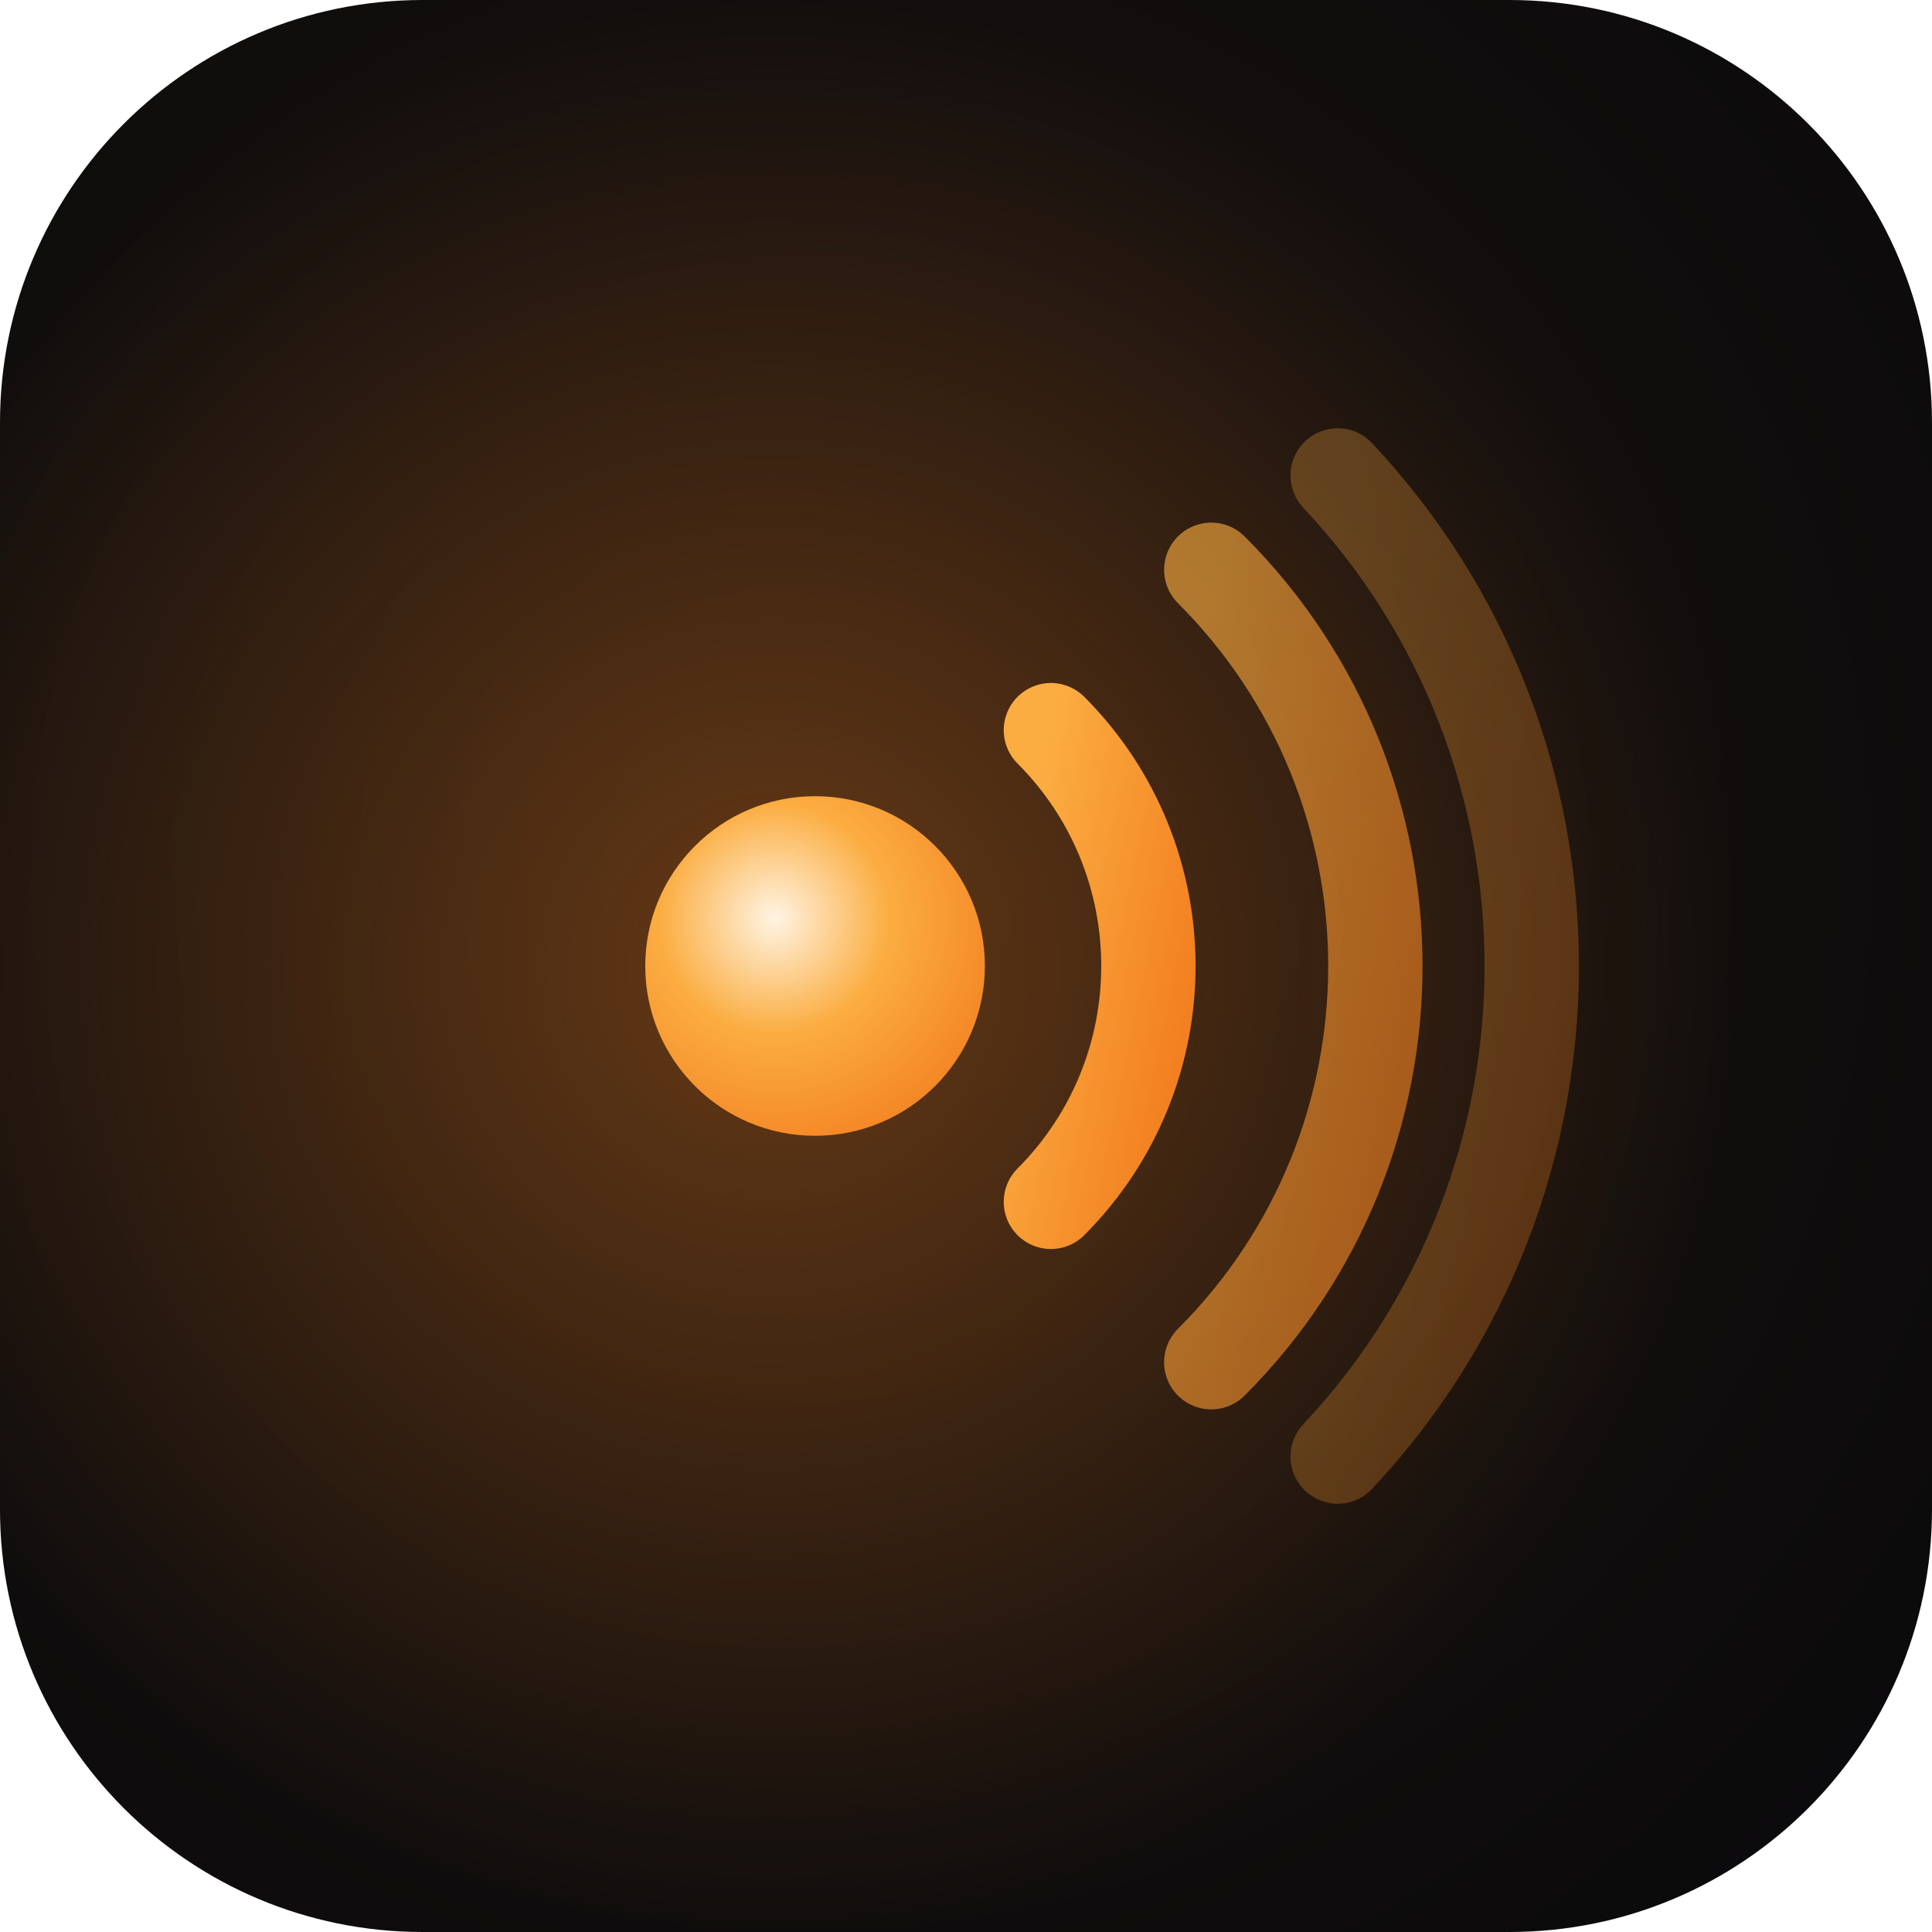
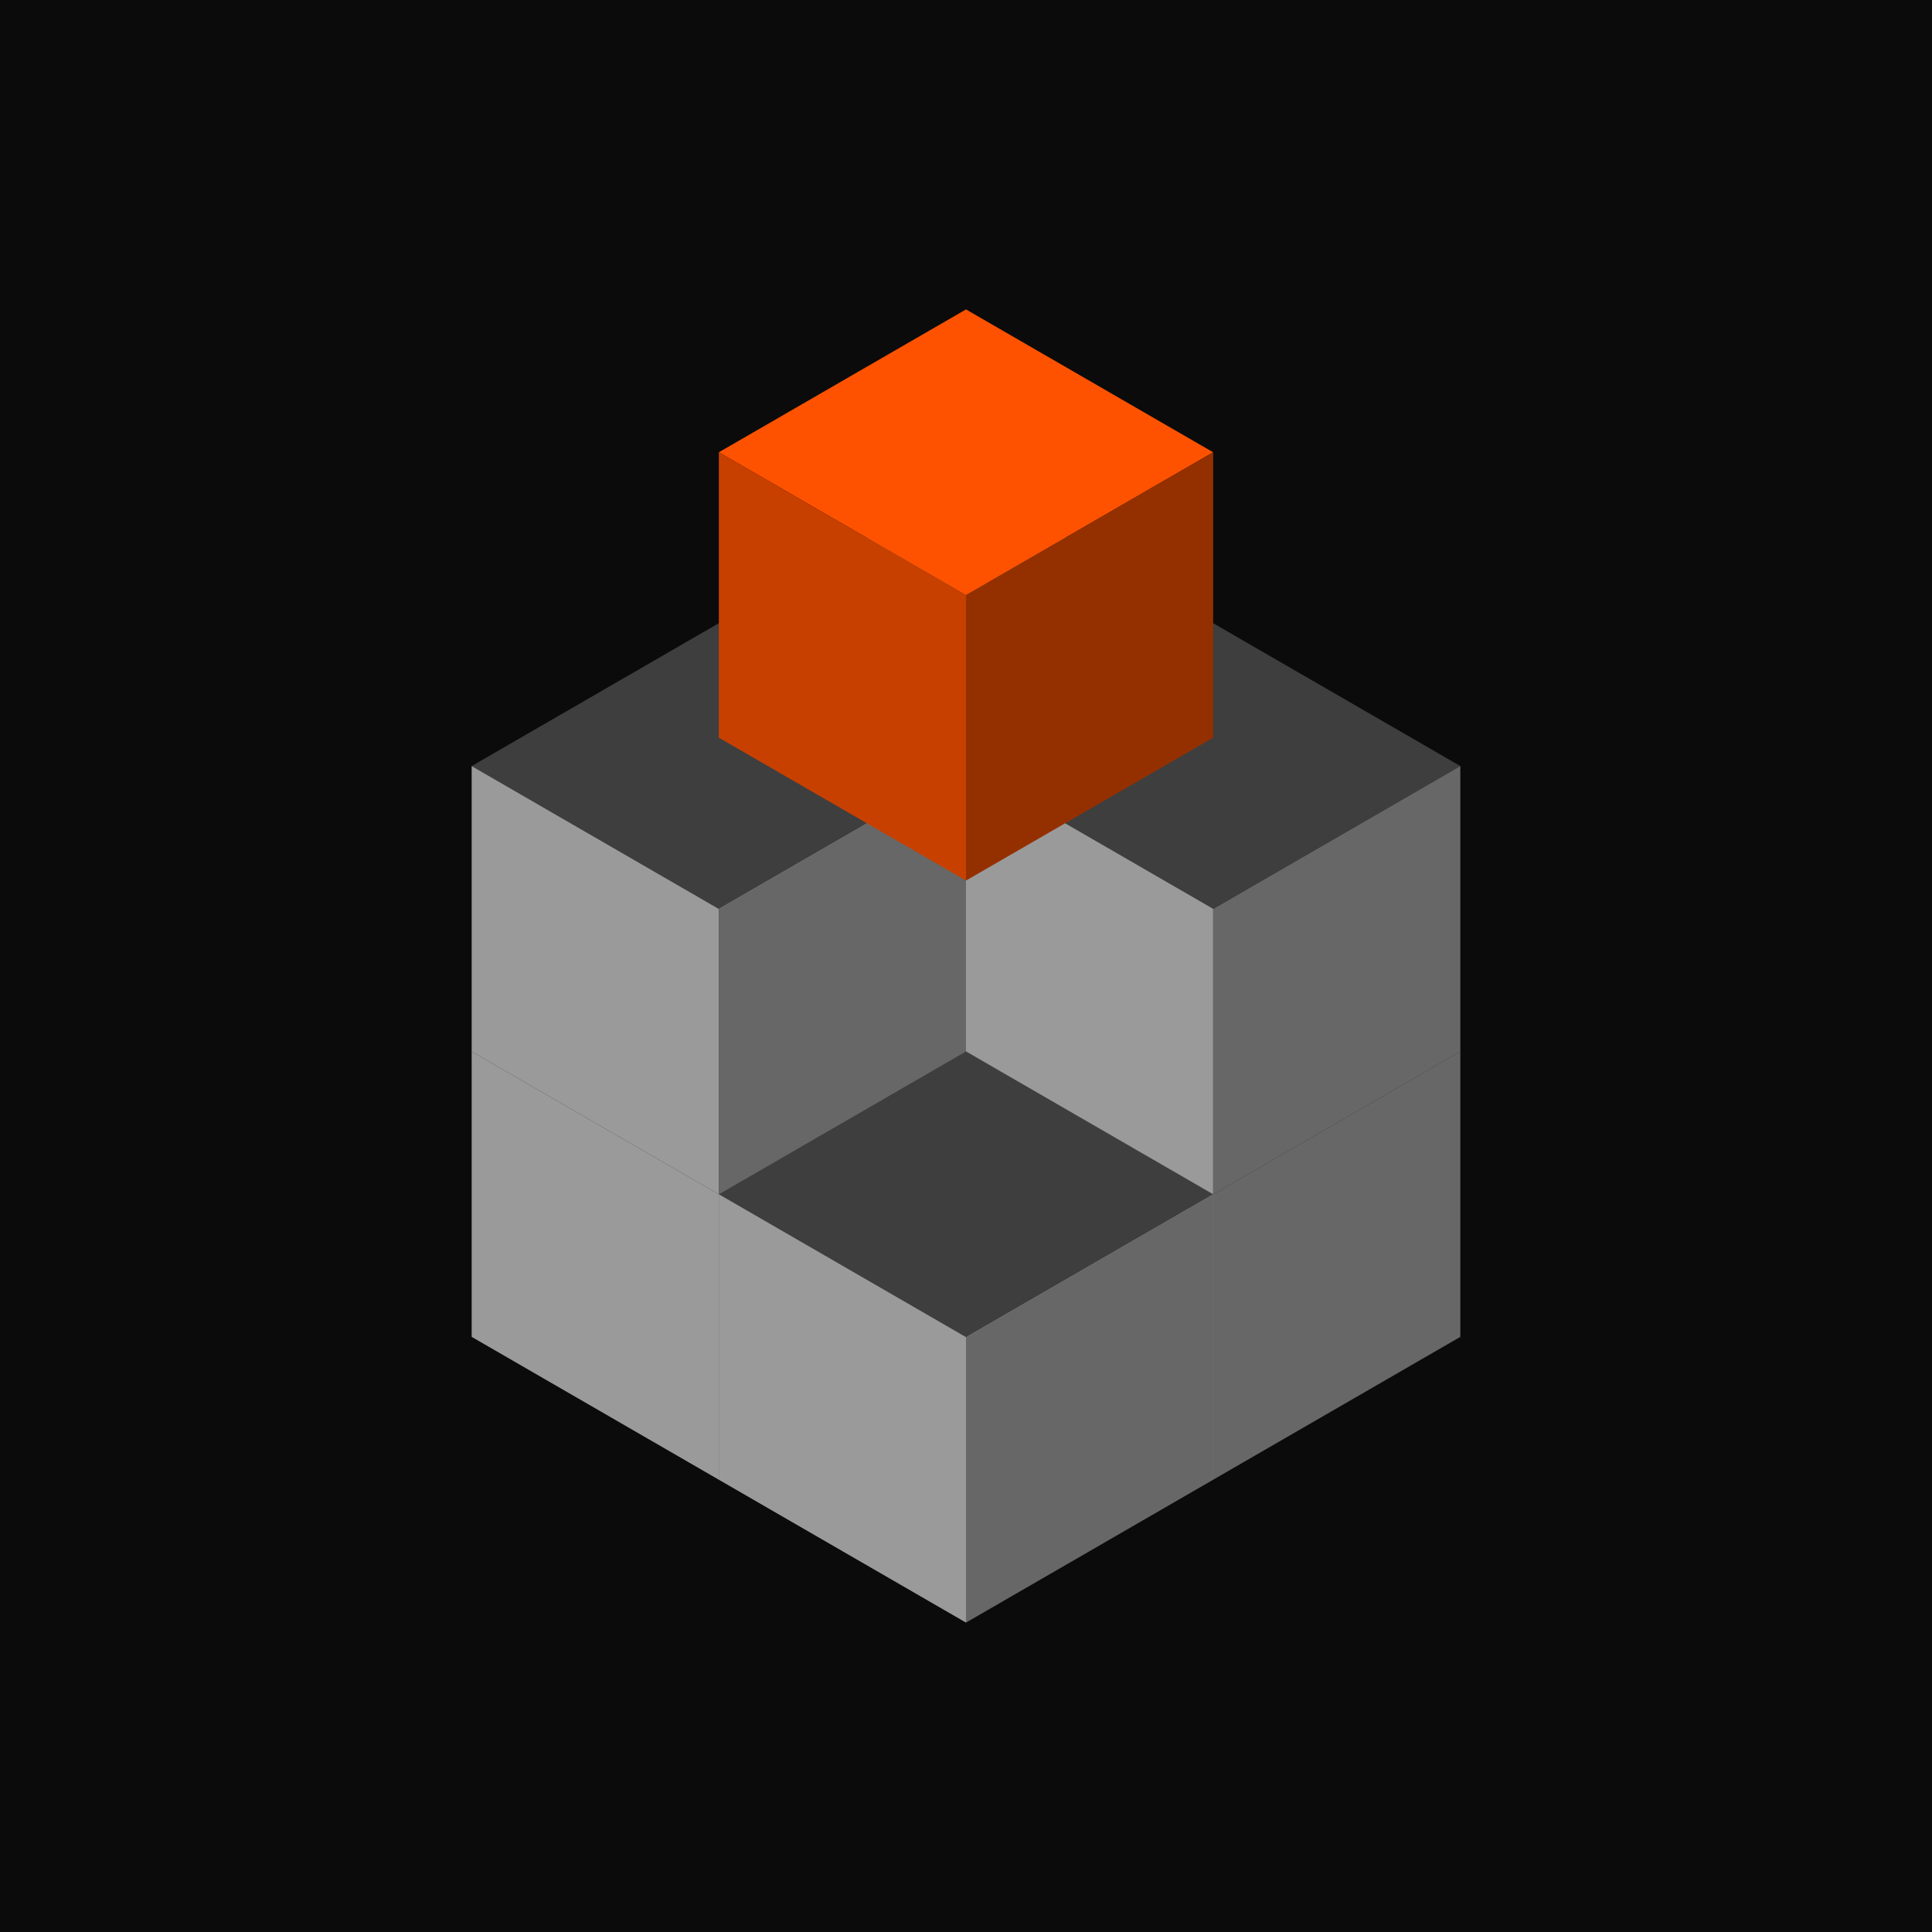
- <svg xmlns="http://www.w3.org/2000/svg" viewBox="0 0 512 512">
-   <defs>
-     <radialGradient id="bg" cx="0.42" cy="0.45" r="0.8">
-       <stop offset="0" stop-color="#1c1410" />
-       <stop offset="1" stop-color="#09090b" />
-     </radialGradient>
-     <radialGradient id="glow" cx="0.4" cy="0.5" r="0.5">
-       <stop offset="0" stop-color="#f38020" stop-opacity="0.35" />
-       <stop offset="1" stop-color="#f38020" stop-opacity="0" />
-     </radialGradient>
-     <radialGradient id="core" cx="0.38" cy="0.36" r="0.75">
-       <stop offset="0" stop-color="#fff4e3" />
-       <stop offset="0.45" stop-color="#fbad41" />
-       <stop offset="1" stop-color="#f38020" />
-     </radialGradient>
-     <linearGradient id="arc" x1="0" y1="0" x2="1" y2="1">
-       <stop offset="0" stop-color="#fbad41" />
-       <stop offset="1" stop-color="#f38020" />
-     </linearGradient>
-   </defs>
-   <rect width="512" height="512" rx="112" fill="url(#bg)" />
-   <rect width="512" height="512" rx="112" fill="url(#glow)" />
-   <g transform="translate(96 96) scale(5)" fill="none">
-     <circle cx="24" cy="32" r="9" fill="url(#core)" />
-     <path d="M36.5 19.5a17.7 17.7 0 0 1 0 25" stroke="url(#arc)" stroke-width="5" stroke-linecap="round" />
-     <path d="M45 11a29.7 29.7 0 0 1 0 42" stroke="url(#arc)" stroke-width="5" stroke-linecap="round" opacity="0.62" />
-     <path d="M51.7 6a38 38 0 0 1 0 52" stroke="url(#arc)" stroke-width="5" stroke-linecap="round" opacity="0.28" />
+ <svg xmlns="http://www.w3.org/2000/svg" viewBox="0 0 64 64">
+   <rect width="64" height="64" rx="0" fill="#0b0b0b" />
+   <g transform="translate(8 8) scale(0.75)">
+     <g transform="translate(32.000 23.155) scale(1.0917)">
+       <path d="M0 0 10 5.78 0 11.56 -10 5.78Z" style="fill:#3e3e3e" />
+       <path d="M-10 5.78 0 11.56V23.107L-10 17.327Z" style="fill:#9a9a9a" />
+       <path d="M0 11.56 10 5.78V17.327L0 23.107Z" style="fill:#676767" />
+       <path d="M0 -11.547 10 -5.767 0 0.013 -10 -5.767Z" style="fill:#3e3e3e" />
+       <path d="M-10 -5.767 0 0.013V11.56L-10 5.78Z" style="fill:#9a9a9a" />
+       <path d="M0 0.013 10 -5.767V5.78L0 11.56Z" style="fill:#676767" />
+       <path d="M10 5.78 20 11.56 10 17.34 0 11.56Z" style="fill:#3e3e3e" />
+       <path d="M0 11.56 10 17.34V28.887L0 23.107Z" style="fill:#9a9a9a" />
+       <path d="M10 17.34 20 11.56V23.107L10 28.887Z" style="fill:#676767" />
+       <path d="M-10 5.78 0 11.56 -10 17.34 -20 11.56Z" style="fill:#3e3e3e" />
+       <path d="M-20 11.56 -10 17.34V28.887L-20 23.107Z" style="fill:#9a9a9a" />
+       <path d="M-10 17.34 0 11.56V23.107L-10 28.887Z" style="fill:#676767" />
+       <path d="M10 -5.767 20 0.013 10 5.793 0 0.013Z" style="fill:#3e3e3e" />
+       <path d="M0 0.013 10 5.793V17.34L0 11.56Z" style="fill:#9a9a9a" />
+       <path d="M10 5.793 20 0.013V11.56L10 17.34Z" style="fill:#676767" />
+       <path d="M-10 -5.767 0 0.013 -10 5.793 -20 0.013Z" style="fill:#3e3e3e" />
+       <path d="M-20 0.013 -10 5.793V17.34L-20 11.56Z" style="fill:#9a9a9a" />
+       <path d="M-10 5.793 0 0.013V11.56L-10 17.34Z" style="fill:#676767" />
+       <path d="M0 11.56 10 17.34 0 23.12 -10 17.34Z" style="fill:#3e3e3e" />
+       <path d="M-10 17.34 0 23.12V34.667L-10 28.887Z" style="fill:#9a9a9a" />
+       <path d="M0 23.12 10 17.34V28.887L0 34.667Z" style="fill:#676767" />
+       <path d="M0 -18.462 10 -12.682 0 -6.902 -10 -12.682Z" style="fill:#ff5200" />
+       <path d="M-10 -12.682 0 -6.902V4.645L-10 -1.135Z" style="fill:#c74000" />
+       <path d="M0 -6.902 10 -12.682V-1.135L0 4.645Z" style="fill:#943000" />
+     </g>
  </g>
</svg>
